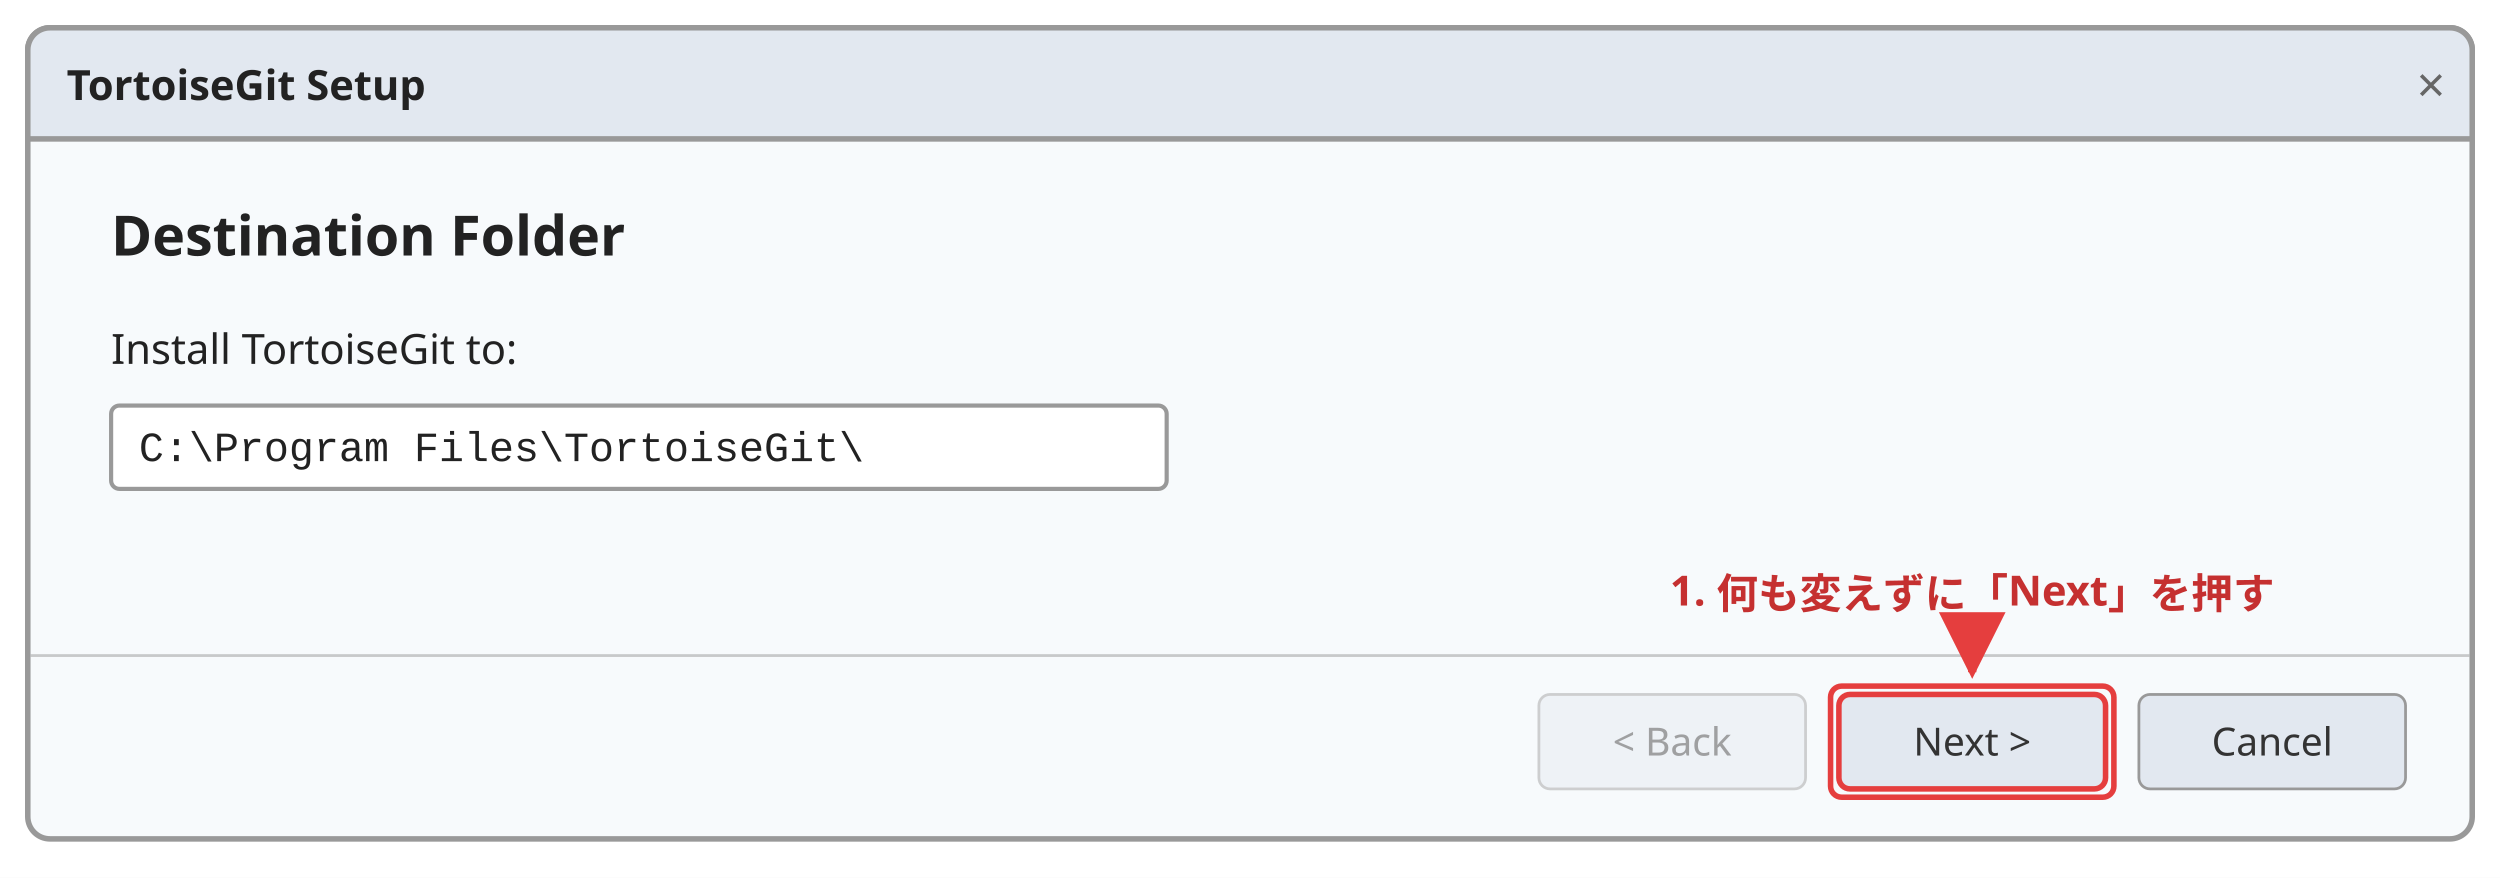
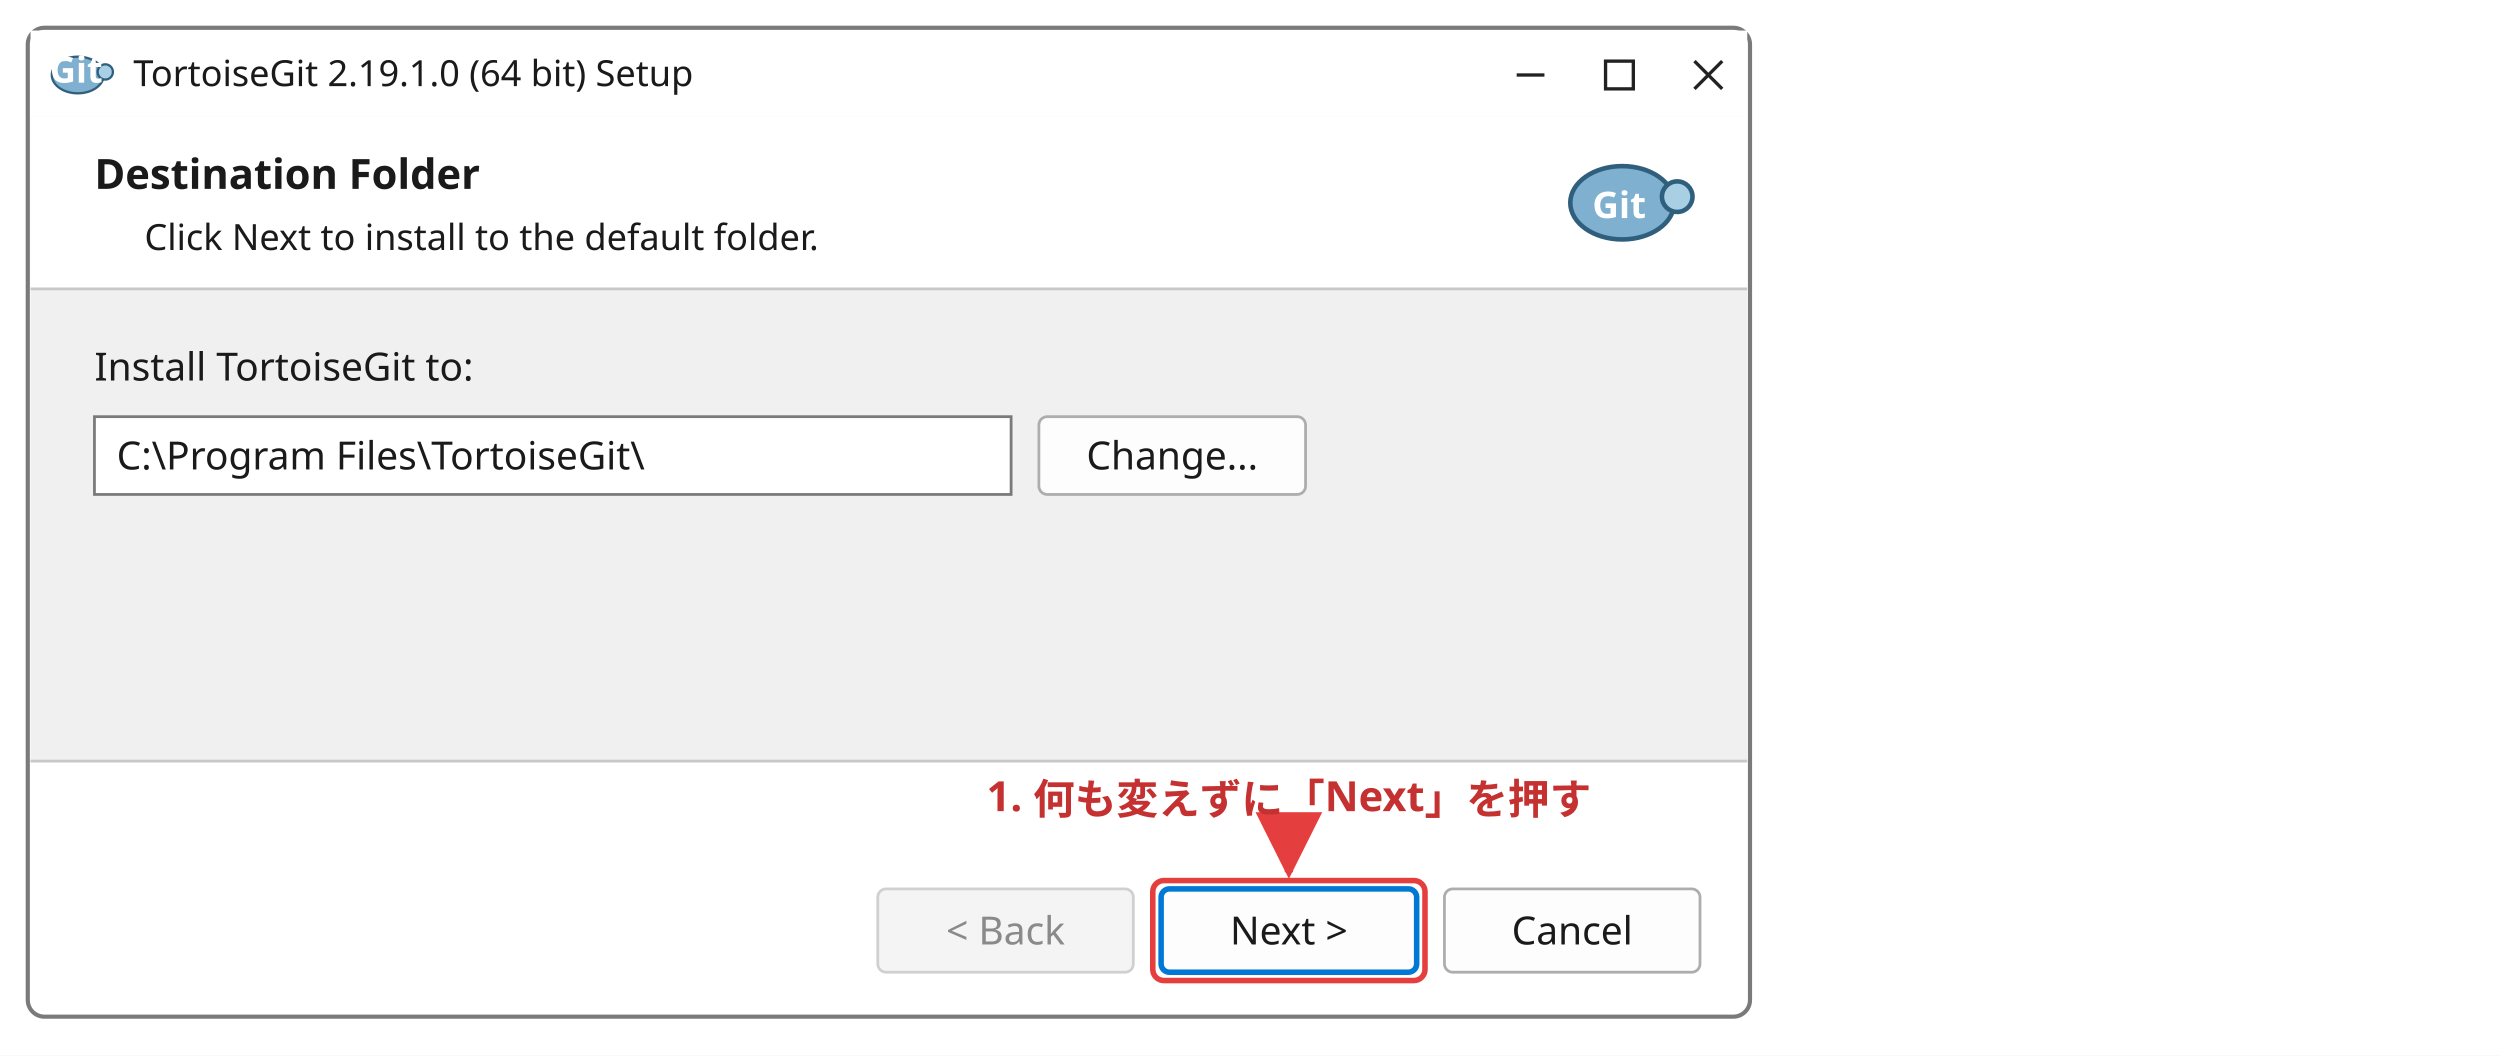
- <svg xmlns="http://www.w3.org/2000/svg" width="900" height="316" viewBox="0 0 900 316" font-family="Meiryo, 'Yu Gothic', sans-serif">
+ <svg xmlns="http://www.w3.org/2000/svg" width="900" height="380" viewBox="0 0 900 380" font-family="Meiryo, 'Yu Gothic', sans-serif">
  <defs>
    <marker id="r" viewBox="0 0 10 10" refX="9" refY="5" markerWidth="8" markerHeight="8" orient="auto">
      <path d="M0,0 L10,5 L0,10 z" fill="#e53e3e" />
    </marker>
  </defs>
-   <rect width="900" height="316" fill="#ffffff" />
-   <rect x="10" y="10" width="880" height="292" rx="8" fill="#f7fafc" stroke="#999" stroke-width="2" />
-   <path d="M10 18a8 8 0 0 1 8-8h864a8 8 0 0 1 8 8v32h-880z" fill="#e2e8f0" stroke="#999" stroke-width="2" />
-   <text x="24" y="36" font-size="15" font-weight="bold" fill="#222">TortoiseGit Setup</text>
-   <text x="870" y="37" font-size="18" fill="#666">×</text>
-   <text x="40" y="92" font-size="20" font-weight="bold" fill="#222">Destination Folder</text>
-   <text x="40" y="131" font-size="15" fill="#222">Install TortoiseGit to:</text>
-   <rect x="40" y="146" width="380" height="30" rx="3" fill="#fff" stroke="#999" stroke-width="1.5" />
-   <text x="50" y="166" font-size="15" fill="#222" font-family="Consolas, 'Courier New', monospace">C:\Program Files\TortoiseGit\</text>
-   <line x1="11" y1="236" x2="889" y2="236" stroke="#999" stroke-opacity="0.5" />
-   <rect x="770" y="250" width="96" height="34" rx="4" fill="#e2e8f0" stroke="#999" stroke-width="1" />
-   <text x="818" y="272" font-size="14" fill="#333" text-anchor="middle">Cancel</text>
-   <rect x="662" y="250" width="96" height="34" rx="4" fill="#e2e8f0" stroke="#e53e3e" stroke-width="2" />
-   <text x="710" y="272" font-size="14" fill="#333" text-anchor="middle">Next &gt;</text>
-   <rect x="659" y="247" width="102" height="40" rx="4" fill="none" stroke="#e53e3e" stroke-width="2" />
-   <g opacity="0.45">
-     <rect x="554" y="250" width="96" height="34" rx="4" fill="#e2e8f0" stroke="#999" stroke-width="1" />
-     <text x="602" y="272" font-size="14" fill="#333" text-anchor="middle">&lt; Back</text>
-   </g>
-   <path d="M710,224 L710,242" stroke="#e53e3e" stroke-width="3" fill="none" marker-end="url(#r)" />
-   <text x="710" y="218" font-size="15" font-weight="bold" fill="#c53030" text-anchor="middle">1. 何も変えずに「Next」を押す</text>
+   <rect width="900" height="380" fill="#ffffff" />
+   <rect x="10" y="10" width="620" height="356" rx="6" fill="#fff" stroke="#7a7a7a" stroke-width="1.5" />
+   <rect x="11" y="11" width="618" height="31" fill="#fff" />
+   <ellipse cx="28" cy="27" rx="9.35" ry="6.6" fill="#7fb0cf" stroke="#2f5f7d" stroke-width="0.825" />
+   <circle cx="37.9" cy="25.9" r="2.75" fill="#a9cfe4" stroke="#2f5f7d" stroke-width="0.825" />
+   <text x="27.45" y="29.75" font-size="13" font-weight="bold" fill="#fff" text-anchor="middle" font-family="'Segoe UI', Tahoma, Meiryo, sans-serif">Git</text>
+   <text x="48" y="31" font-size="13" fill="#1a1a1a" font-family="'Segoe UI', Tahoma, Meiryo, sans-serif">TortoiseGit 2.19.1.0 (64 bit) Setup</text>
+   <path d="M546 27h10M578 22h10v10h-10zM610 22l10 10M620 22l-10 10" stroke="#222" stroke-width="1.2" fill="none" />
+   <rect x="11" y="42" width="618" height="232" fill="#f0f0f0" />
+   <rect x="11" y="42" width="618" height="62" fill="#fff" />
+   <path d="M11 104h618" stroke="#c8c8c8" />
+   <text x="34" y="68" font-size="15" font-weight="bold" fill="#1a1a1a" font-family="'Segoe UI', Tahoma, Meiryo, sans-serif">Destination Folder</text>
+   <text x="52" y="90" font-size="13" fill="#1a1a1a" font-family="'Segoe UI', Tahoma, Meiryo, sans-serif">Click Next to install to the default folder.</text>
+   <ellipse cx="584" cy="73" rx="18.7" ry="13.2" fill="#7fb0cf" stroke="#2f5f7d" stroke-width="1.65" />
+   <circle cx="603.8" cy="70.8" r="5.5" fill="#a9cfe4" stroke="#2f5f7d" stroke-width="1.65" />
+   <text x="582.9" y="78.5" font-size="13.2" font-weight="bold" fill="#fff" text-anchor="middle" font-family="'Segoe UI', Tahoma, Meiryo, sans-serif">Git</text>
+   <path d="M11 274h618" stroke="#c8c8c8" />
+   <text x="34" y="137" font-size="14" fill="#1a1a1a" font-family="'Segoe UI', Tahoma, Meiryo, sans-serif">Install TortoiseGit to:</text>
+   <rect x="34" y="150" width="330" height="28" fill="#fff" stroke="#7a7a7a" stroke-width="1" />
+   <text x="42" y="169" font-size="14" fill="#1a1a1a" font-family="'Segoe UI', Tahoma, Meiryo, sans-serif">C:\Program Files\TortoiseGit\</text>
+   <rect x="374" y="150" width="96" height="28" rx="3" fill="#fdfdfd" stroke="#adadad" stroke-width="1" />
+   <text x="422" y="169" font-size="14" fill="#1a1a1a" text-anchor="middle" font-family="'Segoe UI', Tahoma, Meiryo, sans-serif">Change...</text>
+   <rect x="520" y="320" width="92" height="30" rx="3" fill="#fdfdfd" stroke="#adadad" stroke-width="1" />
+   <text x="566" y="340" font-size="14" fill="#1a1a1a" text-anchor="middle" font-family="'Segoe UI', Tahoma, Meiryo, sans-serif">Cancel</text>
+   <rect x="418" y="320" width="92" height="30" rx="3" fill="#fdfdfd" stroke="#0078d4" stroke-width="2" />
+   <text x="464" y="340" font-size="14" fill="#1a1a1a" text-anchor="middle" font-family="'Segoe UI', Tahoma, Meiryo, sans-serif">Next &gt;</text>
+   <rect x="415" y="317" width="98" height="36" rx="4" fill="none" stroke="#e53e3e" stroke-width="2" />
+   <rect x="316" y="320" width="92" height="30" rx="3" fill="#f4f4f4" stroke="#d0d0d0" stroke-width="1" />
+   <text x="362" y="340" font-size="14" fill="#8a8a8a" text-anchor="middle" font-family="'Segoe UI', Tahoma, Meiryo, sans-serif">&lt; Back</text>
+   <path d="M464,298 L464,314" stroke="#e53e3e" stroke-width="3" fill="none" marker-end="url(#r)" />
+   <text x="464" y="292" font-size="15" font-weight="bold" fill="#c53030" text-anchor="middle">1. 何も変えずに「Next」を押す</text>
</svg>
